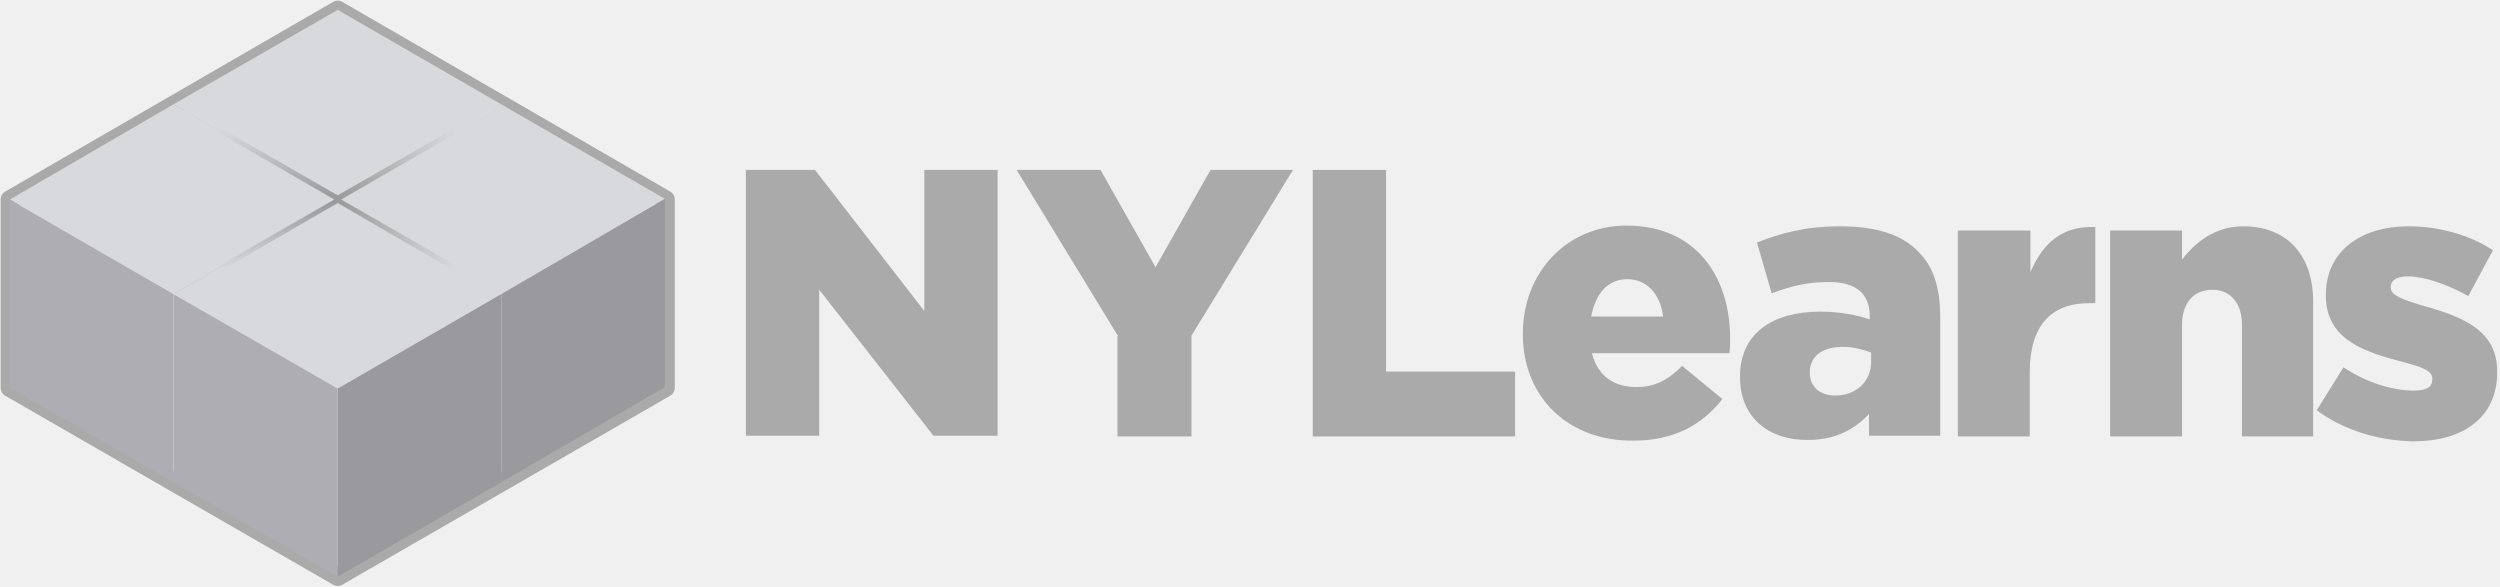
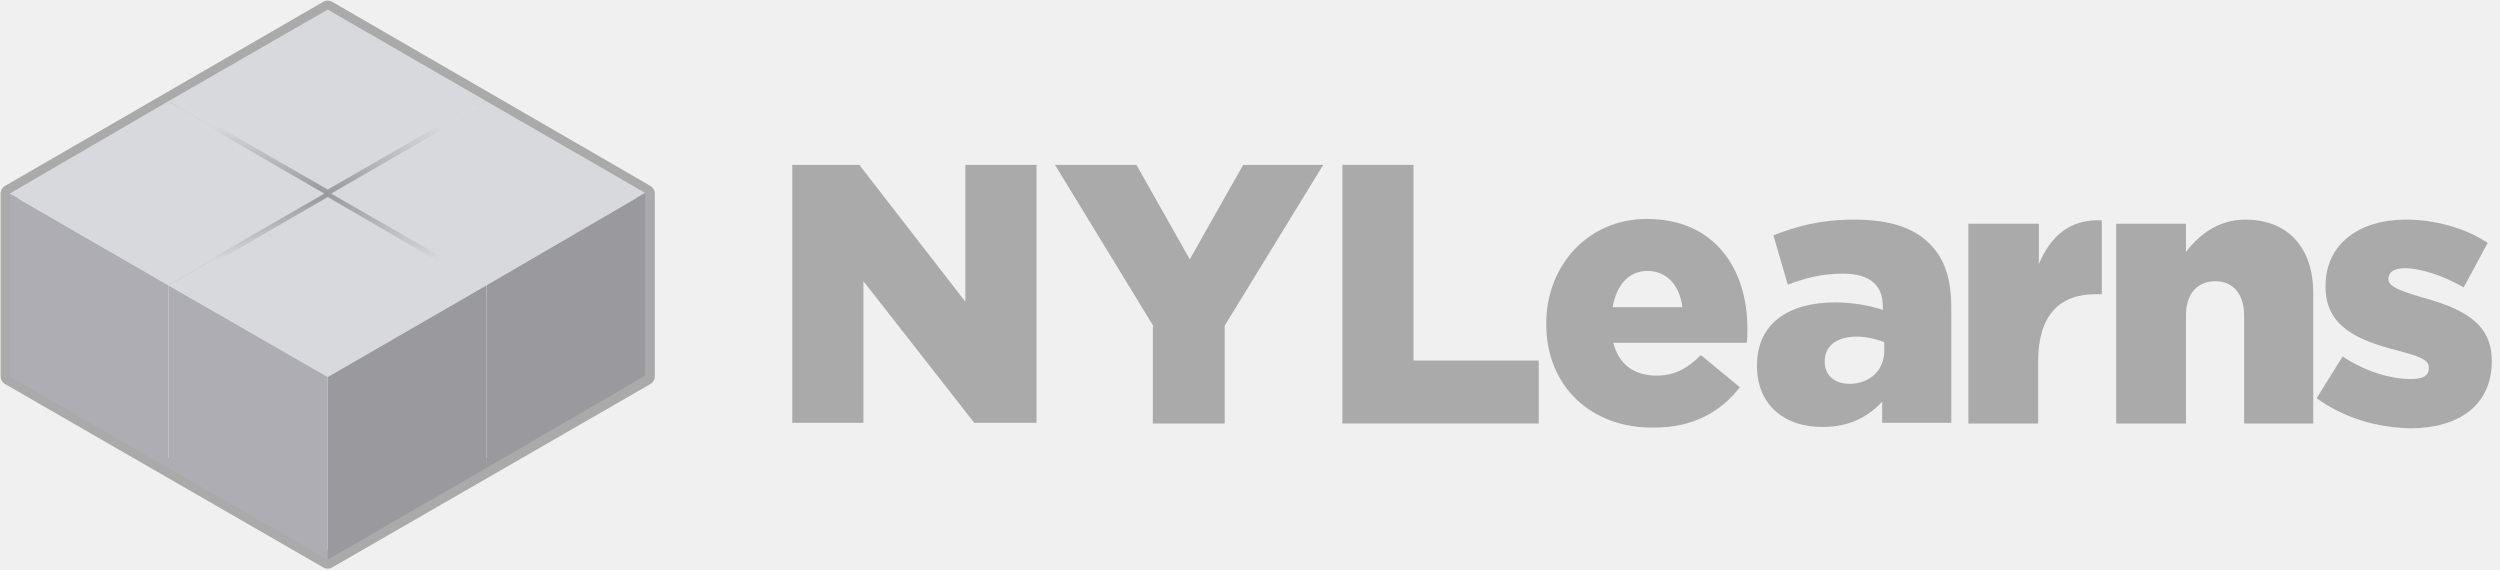
- <svg xmlns="http://www.w3.org/2000/svg" version="1.1" id="Layer_1" x="0px" y="0px" viewBox="0 0 354.6 83.2" enable-background="new 0 0 354.6 83.2" xml:space="preserve">
+ <svg xmlns="http://www.w3.org/2000/svg" version="1.1" id="Layer_1" x="0px" y="0px" viewBox="0 0 365.4 83.2" enable-background="new 0 0 365.4 83.2" xml:space="preserve">
  <g>
    <polygon fill="#FFFFFF" stroke="#AAAAAA" stroke-width="2.621" stroke-linecap="round" stroke-linejoin="round" points="   94.4,28.3 47.9,1.4 1.4,28.3 1.4,55 47.9,81.8 94.4,55  " />
    <g>
      <polygon fill="#D8D9DD" points="47.9,1.4 24.6,14.8 47.9,28.3 71.1,14.8   " />
      <polygon fill="#99B7DE" points="24.6,14.8 24.6,41.5 47.9,55 47.9,28.3   " />
      <polygon fill="#D8D9DD" points="47.9,28.3 47.9,55 71.1,41.5 71.1,14.8   " />
    </g>
    <g>
      <polygon fill="#D8D9DD" points="71.1,14.8 47.8,28.2 71.1,41.7 94.3,28.2   " />
      <polygon display="none" fill="#AEADB3" points="47.8,28.2 47.8,54.9 71.1,68.4 71.1,41.7   " />
      <polygon fill="#9A999E" points="71.1,41.7 71.1,68.4 94.3,54.9 94.3,28.2   " />
    </g>
    <g>
      <polygon fill="#D8D9DD" points="24.6,14.8 1.4,28.3 24.6,41.7 47.9,28.3   " />
      <polygon fill="#AEADB3" points="1.4,28.3 1.4,55 24.6,68.4 24.6,41.7   " />
      <polygon display="none" fill="#A64A1A" points="24.6,41.7 24.6,68.4 47.9,55 47.9,28.3   " />
    </g>
    <g>
      <polygon fill="#D8D9DD" points="47.9,28.3 24.6,41.7 47.9,55.1 71.1,41.7   " />
      <polygon fill="#AEADB3" points="24.6,41.7 24.6,68.4 47.9,81.8 47.9,55.1   " />
      <polygon fill="#9A999E" points="47.9,55.1 47.9,81.8 71.1,68.4 71.1,41.7   " />
    </g>
    <radialGradient id="SVGID_1_" cx="47.902" cy="6.917" r="20.095" gradientTransform="matrix(1 0 0 0.8606 0 22.3486)" gradientUnits="userSpaceOnUse">
      <stop offset="0" style="stop-color:#040600" />
      <stop offset="1" style="stop-color:#040600;stop-opacity:0" />
    </radialGradient>
    <polygon opacity="0.3" fill="url(#SVGID_1_)" points="70.7,14.6 47.9,27.7 25.1,14.6 24.4,15 47.4,28.3 24.4,41.5 25.1,42    47.9,28.8 70.6,42 71.4,41.5 48.4,28.3 71.4,15  " />
  </g>
  <g>
-     <path fill="#AAAAAA" d="M105.8,24.1h9.8l15.5,20v-20h10.4v37.7h-9.1l-16.2-20.7v20.7h-10.4V24.1z" />
-     <path fill="#AAAAAA" d="M158.6,47.7l-14.4-23.6h11.9l7.8,13.8l7.8-13.8h11.7L169,47.6v14.3h-10.5V47.7z" />
-     <path fill="#AAAAAA" d="M186.1,24.1h10.5v28.6h18.3v9.2h-28.7V24.1z" />
-     <path fill="#AAAAAA" d="M216,47.4v-0.1c0-8.5,6.1-15.3,14.7-15.3c10,0,14.7,7.4,14.7,16c0,0.6,0,1.4-0.1,2.1h-19.5   c0.8,3.2,3.1,4.8,6.3,4.8c2.5,0,4.4-0.9,6.5-3l5.7,4.7c-2.8,3.6-6.8,5.9-12.6,5.9C222.5,62.6,216,56.4,216,47.4z M235.9,44.9   c-0.4-3.2-2.3-5.3-5.1-5.3c-2.7,0-4.5,2-5.1,5.3H235.9z" />
-     <path fill="#AAAAAA" d="M246.8,53.5v-0.1c0-6.1,4.6-9.2,11.4-9.2c2.7,0,5.3,0.5,7,1.1v-0.5c0-3.1-1.9-4.8-5.8-4.8   c-3.1,0-5.4,0.6-8.1,1.6l-2.1-7.2c3.3-1.3,6.8-2.3,11.8-2.3c5.2,0,8.8,1.2,11.1,3.6c2.2,2.2,3.1,5.2,3.1,9.3v16.8h-10.1v-3.1   c-2,2.2-4.8,3.7-8.6,3.7C251,62.5,246.8,59.3,246.8,53.5z M265.4,51.3V50c-1.1-0.4-2.5-0.8-4-0.8c-3,0-4.7,1.4-4.7,3.6v0.1   c0,2,1.5,3.2,3.6,3.2C263.2,56.1,265.4,54.2,265.4,51.3z" />
-     <path fill="#AAAAAA" d="M277.8,32.7h10.2v5.9c1.7-4,4.4-6.6,9.2-6.4V43h-0.9c-5.3,0-8.4,3.1-8.4,9.8v9.1h-10.2V32.7z" />
-     <path fill="#AAAAAA" d="M299.3,32.7h10.2v4.1c1.9-2.4,4.6-4.7,8.7-4.7c6.2,0,9.9,4.1,9.9,10.7v19.1H318V46.1c0-3.2-1.7-5-4.2-5   s-4.3,1.7-4.3,5v15.8h-10.2V32.7z" />
-     <path fill="#AAAAAA" d="M328.6,58.2l3.8-6.1c3.3,2.2,7,3.3,10,3.3c1.8,0,2.6-0.5,2.6-1.6v-0.1c0-1.2-1.7-1.7-4.7-2.5   c-5.8-1.5-10.4-3.5-10.4-9.3v-0.1c0-6.2,5-9.7,11.7-9.7c4.3,0,8.7,1.2,12,3.4l-3.5,6.5c-3-1.7-6.3-2.8-8.6-2.8   c-1.6,0-2.4,0.6-2.4,1.5v0.1c0,1.1,1.7,1.7,4.7,2.6c5.8,1.6,10.4,3.6,10.4,9.3v0.1c0,6.4-4.8,9.8-11.9,9.8   C337.4,62.5,332.6,61.1,328.6,58.2z" />
+     <path fill="#AAAAAA" d="M115.8,24.1h9.8l15.5,20v-20h10.4v37.7h-9.1l-16.2-20.7v20.7h-10.4V24.1z" />
+     <path fill="#AAAAAA" d="M168.6,47.7l-14.4-23.6h11.9l7.8,13.8l7.8-13.8h11.7L179,47.6v14.3h-10.5V47.7z" />
+     <path fill="#AAAAAA" d="M196.1,24.1h10.5v28.6h18.3v9.2h-28.7V24.1z" />
+     <path fill="#AAAAAA" d="M226,47.4v-0.1c0-8.5,6.1-15.3,14.7-15.3c10,0,14.7,7.4,14.7,16c0,0.6,0,1.4-0.1,2.1h-19.5   c0.8,3.2,3.1,4.8,6.3,4.8c2.5,0,4.4-0.9,6.5-3l5.7,4.7c-2.8,3.6-6.8,5.9-12.6,5.9C232.5,62.6,226,56.4,226,47.4z M245.9,44.9   c-0.4-3.2-2.3-5.3-5.1-5.3c-2.7,0-4.5,2-5.1,5.3H245.9z" />
+     <path fill="#AAAAAA" d="M256.8,53.5v-0.1c0-6.1,4.6-9.2,11.4-9.2c2.7,0,5.3,0.5,7,1.1v-0.5c0-3.1-1.9-4.8-5.8-4.8   c-3.1,0-5.4,0.6-8.1,1.6l-2.1-7.2c3.3-1.3,6.8-2.3,11.8-2.3c5.2,0,8.8,1.2,11.1,3.6c2.2,2.2,3.1,5.2,3.1,9.3v16.8h-10.1v-3.1   c-2,2.2-4.8,3.7-8.6,3.7C261,62.5,256.8,59.3,256.8,53.5z M275.4,51.3V50c-1.1-0.4-2.5-0.8-4-0.8c-3,0-4.7,1.4-4.7,3.6v0.1   c0,2,1.5,3.2,3.6,3.2C273.2,56.1,275.4,54.2,275.4,51.3z" />
+     <path fill="#AAAAAA" d="M287.8,32.7h10.2v5.9c1.7-4,4.4-6.6,9.2-6.4V43h-0.9c-5.3,0-8.4,3.1-8.4,9.8v9.1h-10.2V32.7z" />
+     <path fill="#AAAAAA" d="M309.3,32.7h10.2v4.1c1.9-2.4,4.6-4.7,8.7-4.7c6.2,0,9.9,4.1,9.9,10.7v19.1H328V46.1c0-3.2-1.7-5-4.2-5   s-4.3,1.7-4.3,5v15.8h-10.2V32.7z" />
+     <path fill="#AAAAAA" d="M338.6,58.2l3.8-6.1c3.3,2.2,7,3.3,10,3.3c1.8,0,2.6-0.5,2.6-1.6v-0.1c0-1.2-1.7-1.7-4.7-2.5   c-5.8-1.5-10.4-3.5-10.4-9.3v-0.1c0-6.2,5-9.7,11.7-9.7c4.3,0,8.7,1.2,12,3.4l-3.5,6.5c-3-1.7-6.3-2.8-8.6-2.8   c-1.6,0-2.4,0.6-2.4,1.5v0.1c0,1.1,1.7,1.7,4.7,2.6c5.8,1.6,10.4,3.6,10.4,9.3v0.1c0,6.4-4.8,9.8-11.9,9.8   C347.4,62.5,342.6,61.1,338.6,58.2z" />
  </g>
</svg>
